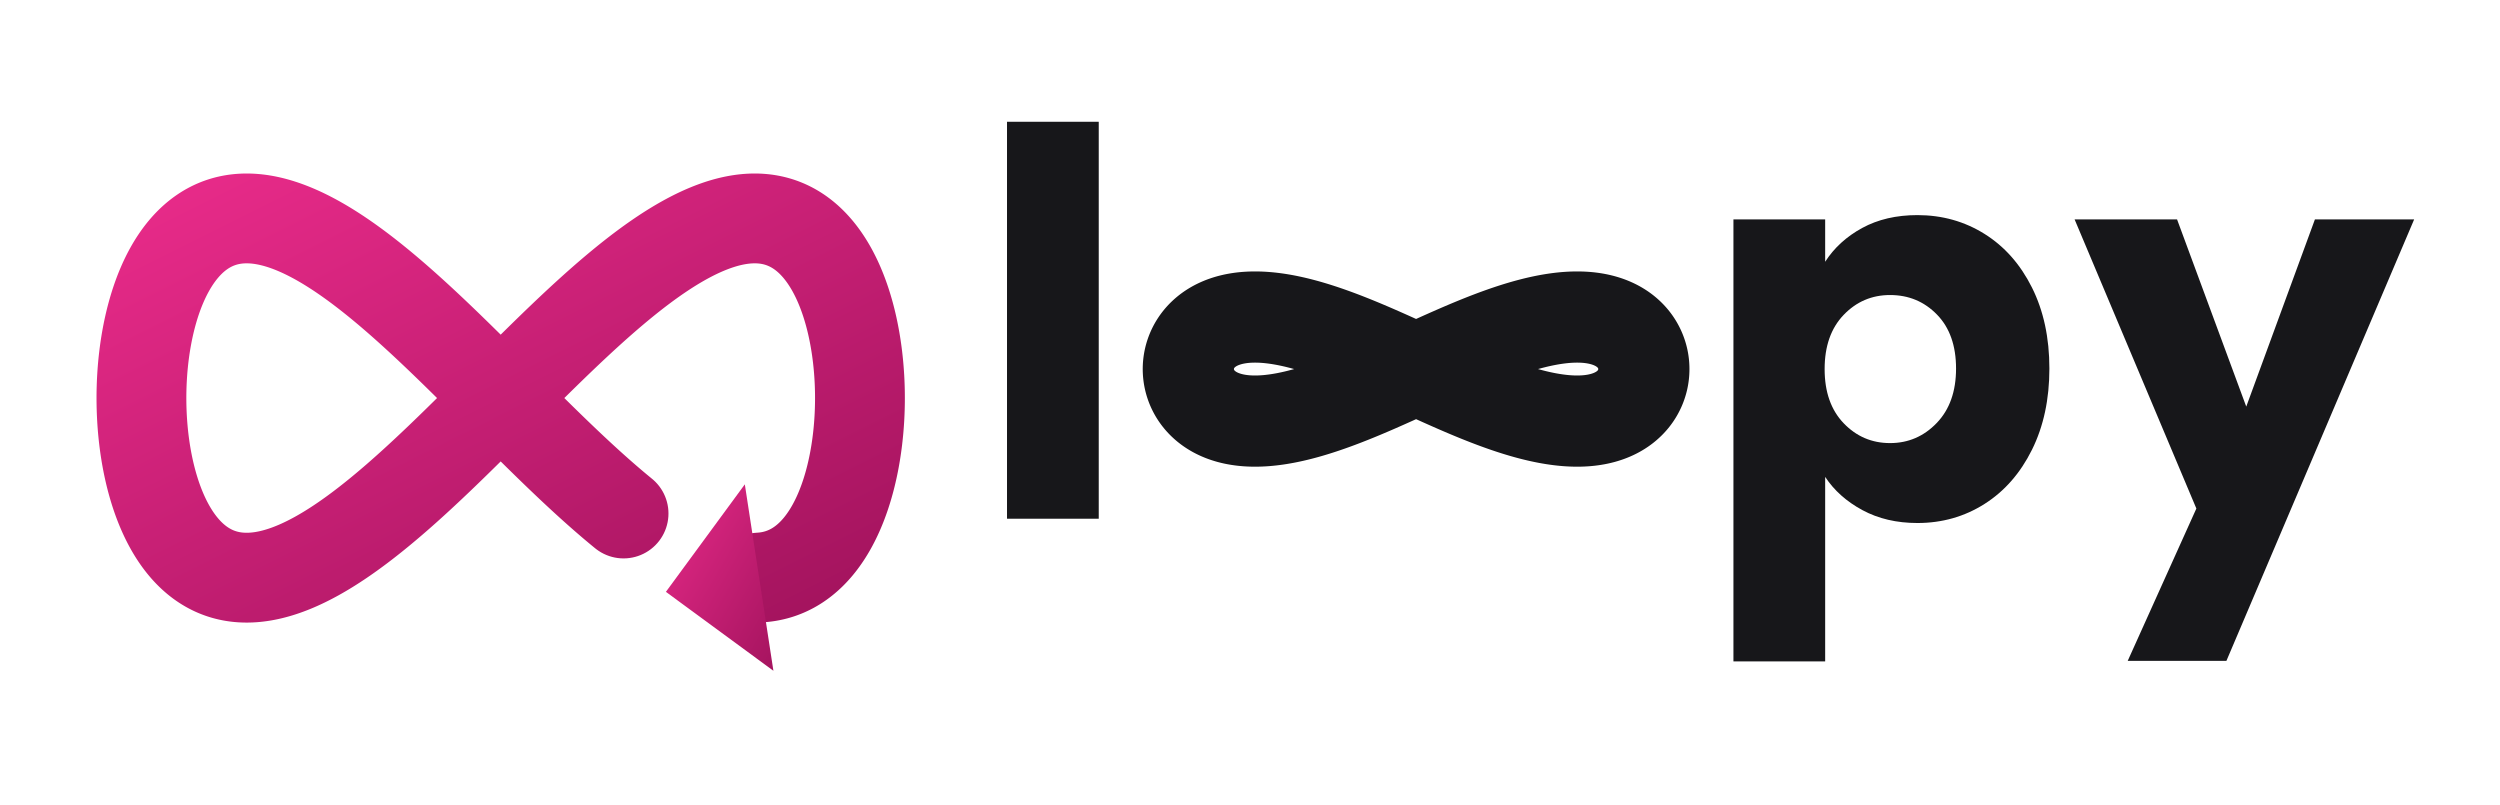
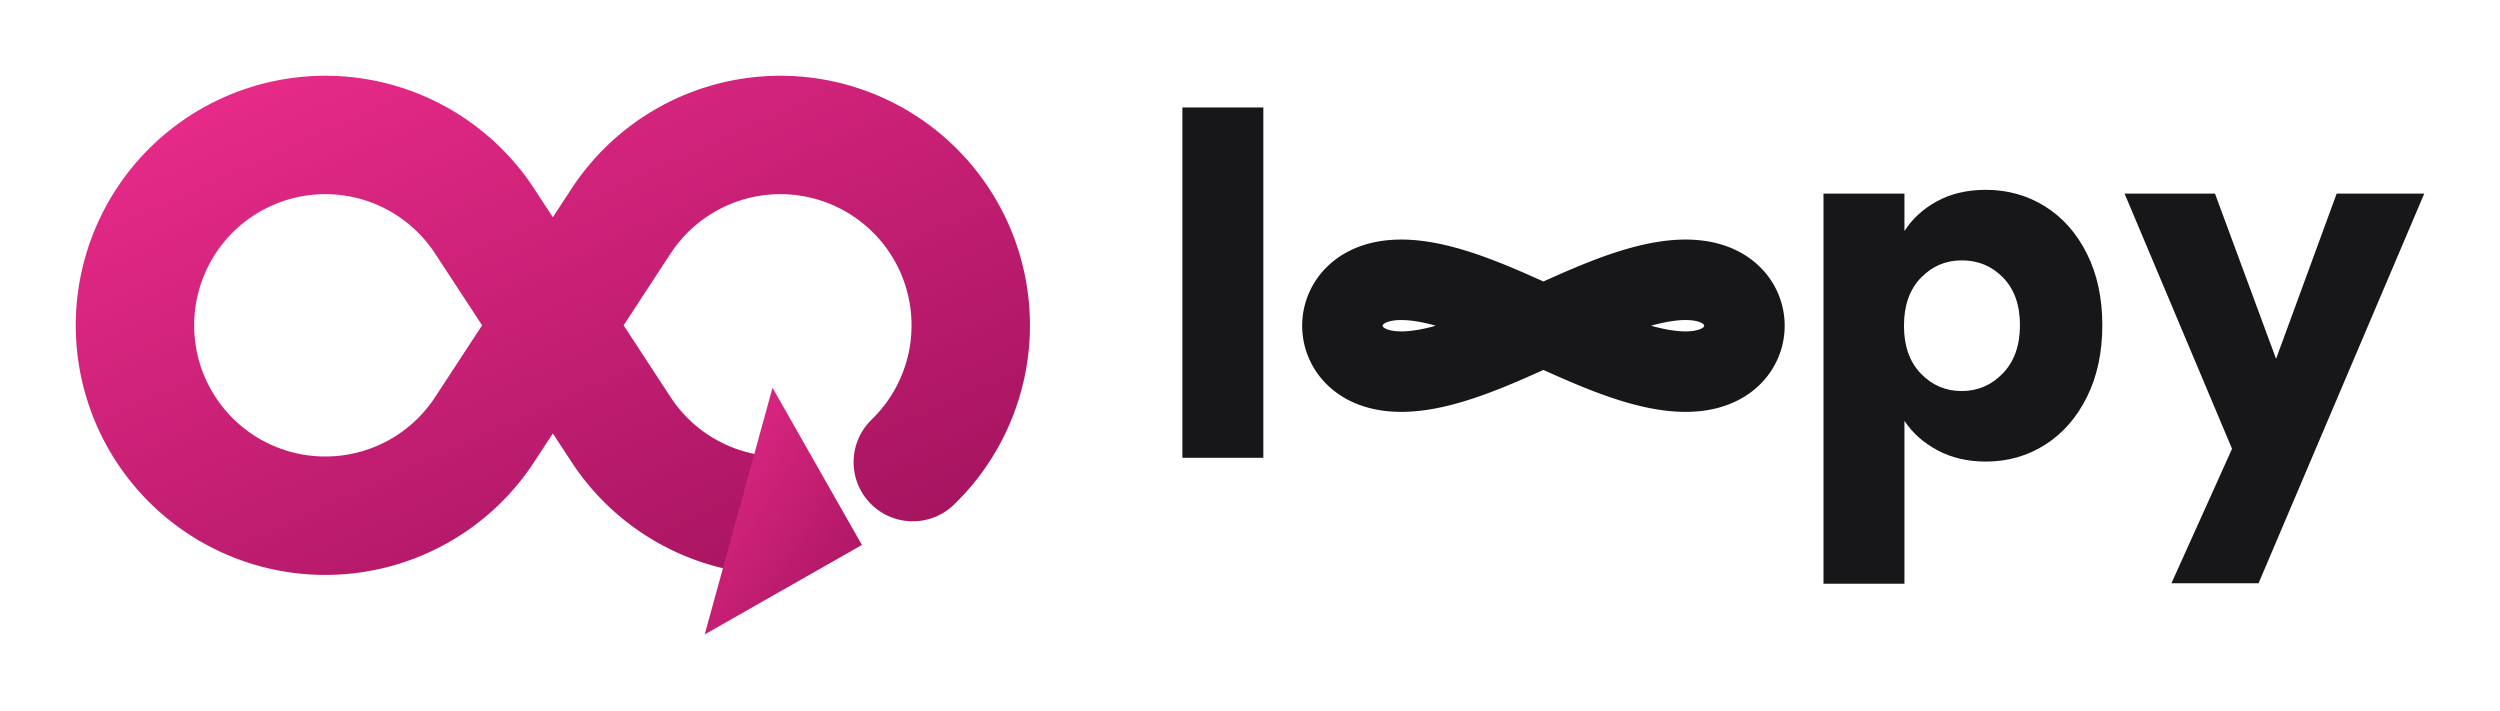
- <svg xmlns="http://www.w3.org/2000/svg" viewBox="0 0 466.05 150.00">
+ <svg xmlns="http://www.w3.org/2000/svg" viewBox="0 0 528.08 150.00">
  <defs>
    <linearGradient id="lg" x1="0" y1="0" x2="1" y2="1">
      <stop offset="0" stop-color="#E62A88" />
      <stop offset="1" stop-color="#A5145F" />
    </linearGradient>
  </defs>
-   <g transform="translate(13.608,-5.527) scale(0.7973)">
-     <path d="M 128.730 126.997 L 127.961 126.367 L 127.191 125.727 L 126.417 125.077 L 125.641 124.417 L 124.863 123.749 L 124.082 123.071 L 123.299 122.385 L 122.514 121.690 L 121.727 120.987 L 120.937 120.276 L 120.146 119.558 L 119.353 118.832 L 118.558 118.099 L 117.761 117.359 L 116.962 116.613 L 116.162 115.860 L 115.361 115.102 L 114.558 114.337 L 113.753 113.568 L 112.947 112.793 L 112.140 112.013 L 111.332 111.229 L 110.523 110.440 L 109.713 109.648 L 108.902 108.852 L 108.090 108.052 L 107.277 107.250 L 106.464 106.445 L 105.650 105.637 L 104.835 104.827 L 104.020 104.016 L 103.205 103.203 L 102.389 102.388 L 101.573 101.573 L 100.757 100.757 L 99.941 99.941 L 99.125 99.125 L 98.309 98.310 L 97.493 97.494 L 96.678 96.680 L 95.862 95.867 L 95.048 95.056 L 94.233 94.247 L 93.419 93.439 L 92.606 92.635 L 91.793 91.833 L 90.981 91.034 L 90.171 90.238 L 89.361 89.446 L 88.551 88.658 L 87.744 87.875 L 86.937 87.096 L 86.131 86.322 L 85.327 85.553 L 84.524 84.789 L 83.723 84.031 L 82.923 83.279 L 82.125 82.534 L 81.328 81.795 L 80.533 81.063 L 79.740 80.338 L 78.949 79.621 L 78.160 78.911 L 77.373 78.209 L 76.588 77.516 L 75.806 76.831 L 75.025 76.155 L 74.247 75.487 L 73.472 74.829 L 72.698 74.181 L 71.928 73.542 L 71.160 72.913 L 70.395 72.295 L 69.633 71.687 L 68.873 71.089 L 68.117 70.503 L 67.363 69.927 L 66.613 69.363 L 65.865 68.811 L 65.121 68.270 L 64.381 67.741 L 63.643 67.225 L 62.909 66.721 L 62.179 66.229 L 61.452 65.750 L 60.728 65.285 L 60.009 64.832 L 59.293 64.392 L 58.581 63.966 L 57.873 63.554 L 57.169 63.155 L 56.469 62.770 L 55.773 62.400 L 55.081 62.043 L 54.394 61.701 L 53.711 61.373 L 53.032 61.060 L 52.357 60.762 L 51.688 60.478 L 51.022 60.209 L 50.362 59.956 L 49.705 59.717 L 49.054 59.494 L 48.408 59.286 L 47.766 59.093 L 47.129 58.916 L 46.498 58.754 L 45.871 58.608 L 45.250 58.477 L 44.633 58.363 L 44.022 58.263 L 43.416 58.180 L 42.816 58.112 L 42.221 58.061 L 41.631 58.025 L 41.047 58.005 L 40.468 58.000 L 39.895 58.012 L 39.328 58.040 L 38.767 58.083 L 38.211 58.142 L 37.661 58.217 L 37.117 58.308 L 36.579 58.414 L 36.047 58.536 L 35.521 58.674 L 35.001 58.828 L 34.487 58.997 L 33.979 59.181 L 33.477 59.381 L 32.982 59.596 L 32.493 59.827 L 32.011 60.072 L 31.535 60.333 L 31.065 60.609 L 30.602 60.899 L 30.146 61.205 L 29.696 61.525 L 29.252 61.859 L 28.816 62.208 L 28.386 62.571 L 27.963 62.948 L 27.546 63.340 L 27.137 63.745 L 26.734 64.164 L 26.339 64.596 L 25.950 65.042 L 25.568 65.501 L 25.193 65.973 L 24.826 66.457 L 24.465 66.955 L 24.111 67.465 L 23.765 67.987 L 23.426 68.521 L 23.094 69.067 L 22.770 69.625 L 22.452 70.195 L 22.142 70.775 L 21.840 71.367 L 21.544 71.969 L 21.256 72.582 L 20.976 73.206 L 20.703 73.839 L 20.437 74.482 L 20.179 75.135 L 19.929 75.798 L 19.686 76.469 L 19.451 77.150 L 19.223 77.839 L 19.003 78.536 L 18.791 79.242 L 18.586 79.955 L 18.389 80.676 L 18.199 81.404 L 18.018 82.139 L 17.844 82.881 L 17.678 83.630 L 17.519 84.384 L 17.369 85.145 L 17.226 85.911 L 17.091 86.682 L 16.964 87.459 L 16.844 88.240 L 16.733 89.026 L 16.629 89.816 L 16.533 90.609 L 16.445 91.406 L 16.365 92.207 L 16.293 93.010 L 16.229 93.816 L 16.173 94.625 L 16.125 95.435 L 16.084 96.247 L 16.052 97.060 L 16.027 97.875 L 16.010 98.691 L 16.001 99.506 L 16.001 100.323 L 16.008 101.139 L 16.023 101.954 L 16.046 102.769 L 16.077 103.583 L 16.115 104.395 L 16.162 105.206 L 16.217 106.015 L 16.279 106.821 L 16.350 107.625 L 16.428 108.426 L 16.514 109.224 L 16.608 110.018 L 16.710 110.809 L 16.820 111.596 L 16.938 112.378 L 17.063 113.155 L 17.197 113.928 L 17.338 114.695 L 17.487 115.457 L 17.644 116.213 L 17.808 116.962 L 17.981 117.706 L 18.161 118.442 L 18.348 119.172 L 18.544 119.894 L 18.747 120.609 L 18.958 121.317 L 19.176 122.016 L 19.402 122.707 L 19.636 123.389 L 19.877 124.062 L 20.126 124.726 L 20.383 125.381 L 20.647 126.027 L 20.918 126.662 L 21.197 127.288 L 21.483 127.903 L 21.777 128.508 L 22.078 129.102 L 22.387 129.685 L 22.702 130.256 L 23.026 130.817 L 23.356 131.365 L 23.693 131.902 L 24.038 132.427 L 24.390 132.939 L 24.749 133.439 L 25.116 133.927 L 25.489 134.402 L 25.869 134.863 L 26.256 135.312 L 26.651 135.747 L 27.052 136.169 L 27.460 136.577 L 27.875 136.971 L 28.297 137.351 L 28.725 137.717 L 29.160 138.069 L 29.602 138.407 L 30.051 138.730 L 30.506 139.038 L 30.968 139.332 L 31.436 139.610 L 31.911 139.874 L 32.392 140.123 L 32.879 140.357 L 33.373 140.575 L 33.873 140.778 L 34.380 140.966 L 34.892 141.138 L 35.411 141.295 L 35.936 141.436 L 36.467 141.561 L 37.004 141.671 L 37.546 141.765 L 38.095 141.844 L 38.650 141.906 L 39.210 141.953 L 39.776 141.983 L 40.348 141.998 L 40.925 141.998 L 41.508 141.981 L 42.097 141.948 L 42.691 141.900 L 43.290 141.835 L 43.895 141.755 L 44.505 141.660 L 45.120 141.548 L 45.741 141.421 L 46.366 141.278 L 46.997 141.119 L 47.632 140.945 L 48.273 140.756 L 48.918 140.551 L 49.569 140.331 L 50.224 140.096 L 50.883 139.845 L 51.548 139.580 L 52.217 139.299 L 52.890 139.004 L 53.568 138.694 L 54.250 138.369 L 54.937 138.030 L 55.628 137.676 L 56.323 137.308 L 57.022 136.927 L 57.725 136.531 L 58.432 136.121 L 59.144 135.698 L 59.859 135.261 L 60.577 134.811 L 61.300 134.348 L 62.026 133.872 L 62.756 133.383 L 63.489 132.882 L 64.226 132.368 L 64.966 131.842 L 65.709 131.303 L 66.456 130.753 L 67.206 130.192 L 67.958 129.619 L 68.714 129.035 L 69.473 128.440 L 70.235 127.834 L 71.000 127.217 L 71.767 126.591 L 72.537 125.954 L 73.309 125.307 L 74.084 124.651 L 74.862 123.986 L 75.642 123.312 L 76.424 122.628 L 77.208 121.937 L 77.995 121.237 L 78.784 120.528 L 79.574 119.813 L 80.367 119.089 L 81.161 118.359 L 81.957 117.621 L 82.755 116.877 L 83.555 116.127 L 84.356 115.370 L 85.159 114.608 L 85.963 113.840 L 86.768 113.067 L 87.574 112.289 L 88.382 111.506 L 89.191 110.719 L 90.001 109.928 L 90.811 109.133 L 91.623 108.335 L 92.436 107.534 L 93.249 106.729 L 94.062 105.923 L 94.877 105.114 L 95.692 104.303 L 96.507 103.490 L 97.322 102.676 L 98.138 101.861 L 98.954 101.046 L 99.770 100.230 L 100.586 99.414 L 101.402 98.598 L 102.218 97.782 L 103.034 96.968 L 103.850 96.154 L 104.665 95.343 L 105.479 94.532 L 106.293 93.724 L 107.107 92.919 L 107.920 92.116 L 108.732 91.316 L 109.543 90.519 L 110.353 89.726 L 111.163 88.936 L 111.971 88.151 L 112.778 87.370 L 113.584 86.594 L 114.389 85.824 L 115.192 85.058 L 115.994 84.298 L 116.795 83.544 L 117.594 82.797 L 118.391 82.055 L 119.186 81.321 L 119.980 80.594 L 120.772 79.873 L 121.561 79.161 L 122.349 78.456 L 123.135 77.760 L 123.918 77.072 L 124.699 76.392 L 125.478 75.722 L 126.255 75.061 L 127.029 74.409 L 127.800 73.767 L 128.569 73.134 L 129.335 72.512 L 130.098 71.900 L 130.859 71.299 L 131.616 70.709 L 132.371 70.129 L 133.123 69.561 L 133.871 69.005 L 134.616 68.460 L 135.358 67.927 L 136.097 67.406 L 136.832 66.898 L 137.564 66.402 L 138.292 65.918 L 139.016 65.448 L 139.737 64.990 L 140.454 64.546 L 141.168 64.115 L 141.877 63.698 L 142.583 63.294 L 143.284 62.905 L 143.982 62.529 L 144.675 62.167 L 145.364 61.820 L 146.048 61.487 L 146.729 61.169 L 147.405 60.865 L 148.076 60.577 L 148.743 60.303 L 149.406 60.044 L 150.063 59.800 L 150.716 59.571 L 151.364 59.357 L 152.008 59.159 L 152.646 58.977 L 153.280 58.809 L 153.908 58.658 L 154.531 58.522 L 155.150 58.401 L 155.762 58.297 L 156.370 58.208 L 156.973 58.135 L 157.570 58.077 L 158.161 58.036 L 158.747 58.010 L 159.328 58.000 L 159.903 58.006 L 160.472 58.028 L 161.036 58.066 L 161.593 58.119 L 162.145 58.189 L 162.692 58.274 L 163.232 58.375 L 163.766 58.491 L 164.294 58.624 L 164.816 58.772 L 165.333 58.935 L 165.842 59.114 L 166.346 59.309 L 166.843 59.518 L 167.335 59.743 L 167.819 59.984 L 168.298 60.239 L 168.770 60.510 L 169.235 60.795 L 169.694 61.095 L 170.146 61.410 L 170.592 61.739 L 171.031 62.083 L 171.463 62.441 L 171.889 62.813 L 172.307 63.200 L 172.719 63.600 L 173.124 64.014 L 173.522 64.442 L 173.914 64.883 L 174.298 65.337 L 174.675 65.804 L 175.045 66.285 L 175.408 66.778 L 175.764 67.283 L 176.113 67.801 L 176.455 68.331 L 176.789 68.873 L 177.117 69.427 L 177.437 69.992 L 177.749 70.569 L 178.054 71.157 L 178.352 71.755 L 178.643 72.364 L 178.926 72.984 L 179.201 73.614 L 179.470 74.254 L 179.730 74.904 L 179.983 75.563 L 180.229 76.231 L 180.467 76.908 L 180.697 77.594 L 180.920 78.289 L 181.135 78.992 L 181.343 79.702 L 181.543 80.420 L 181.735 81.146 L 181.919 81.879 L 182.096 82.618 L 182.265 83.365 L 182.426 84.117 L 182.579 84.876 L 182.725 85.640 L 182.862 86.409 L 182.992 87.184 L 183.115 87.964 L 183.229 88.748 L 183.335 89.536 L 183.434 90.328 L 183.524 91.124 L 183.607 91.924 L 183.682 92.726 L 183.749 93.531 L 183.808 94.339 L 183.859 95.148 L 183.903 95.960 L 183.938 96.773 L 183.965 97.587 L 183.985 98.402 L 183.996 99.218 L 184.000 100.034 L 183.996 100.850 L 183.983 101.666 L 183.963 102.481 L 183.935 103.295 L 183.899 104.108 L 183.855 104.920 L 183.803 105.729 L 183.744 106.536 L 183.676 107.341 L 183.601 108.143 L 183.517 108.943 L 183.426 109.738 L 183.327 110.530 L 183.219 111.318 L 183.105 112.102 L 182.982 112.881 L 182.851 113.655 L 182.713 114.425 L 182.567 115.188 L 182.413 115.946 L 182.251 116.698 L 182.081 117.444 L 181.904 118.183 L 181.719 118.915 L 181.526 119.640 L 181.326 120.358 L 181.117 121.068 L 180.902 121.770 L 180.678 122.463 L 180.447 123.149 L 180.209 123.825 L 179.962 124.493 L 179.709 125.151 L 179.447 125.800 L 179.179 126.439 L 178.902 127.068 L 178.619 127.687 L 178.328 128.295 L 178.029 128.893 L 177.723 129.480 L 177.410 130.056 L 177.089 130.620 L 176.762 131.173 L 176.427 131.714 L 176.084 132.243 L 175.735 132.760 L 175.378 133.264 L 175.015 133.756 L 174.644 134.235 L 174.266 134.702 L 173.881 135.155 L 173.489 135.595 L 173.091 136.021 L 172.685 136.434 L 172.272 136.833 L 171.853 137.218 L 171.427 137.589 L 170.994 137.946 L 170.555 138.289 L 170.108 138.617 L 169.656 138.931 L 169.196 139.230 L 168.730 139.514 L 168.258 139.783 L 167.779 140.037 L 167.294 140.276 L 166.802 140.500 L 166.304 140.708 L 165.800 140.901 L 165.289 141.079 L 164.773 141.241 L 164.250 141.388 L 163.722 141.519 L 163.187 141.634 L 162.646 141.734 L 162.099 141.818 L 161.547 141.886 L 160.989 141.938 L 160.425 141.974" fill="none" stroke="url(#lg)" stroke-width="21.0" stroke-linecap="round" stroke-linejoin="round" />
-     <path d="M 138.629 145.315 L 157.083 120.179 L 163.766 163.770 Z" fill="url(#lg)" />
+   <g transform="translate(18.697,-29.363) scale(0.98082)">
+     <path d="M 177.517 129.458 L 177.976 129.006 L 178.429 128.547 L 178.874 128.081 L 179.311 127.608 L 179.742 127.128 L 180.164 126.642 L 180.579 126.149 L 180.986 125.649 L 181.385 125.143 L 181.777 124.631 L 182.160 124.113 L 182.535 123.589 L 182.901 123.059 L 183.259 122.523 L 183.609 121.982 L 183.950 121.435 L 184.283 120.883 L 184.607 120.326 L 184.922 119.764 L 185.228 119.197 L 185.525 118.625 L 185.814 118.049 L 186.093 117.468 L 186.363 116.883 L 186.624 116.293 L 186.875 115.700 L 187.117 115.103 L 187.350 114.502 L 187.573 113.897 L 187.787 113.289 L 187.991 112.678 L 188.185 112.063 L 188.370 111.446 L 188.545 110.826 L 188.710 110.203 L 188.866 109.577 L 189.011 108.950 L 189.147 108.320 L 189.273 107.688 L 189.389 107.054 L 189.495 106.418 L 189.590 105.781 L 189.676 105.142 L 189.752 104.502 L 189.818 103.861 L 189.873 103.219 L 189.919 102.576 L 189.954 101.933 L 189.980 101.289 L 189.995 100.644 L 190.000 100.000 L 189.995 99.356 L 189.980 98.711 L 189.954 98.067 L 189.919 97.424 L 189.873 96.781 L 189.818 96.139 L 189.752 95.498 L 189.676 94.858 L 189.590 94.219 L 189.495 93.582 L 189.389 92.946 L 189.273 92.312 L 189.147 91.680 L 189.011 91.050 L 188.866 90.423 L 188.710 89.797 L 188.545 89.174 L 188.370 88.554 L 188.185 87.937 L 187.991 87.322 L 187.787 86.711 L 187.573 86.103 L 187.350 85.498 L 187.117 84.897 L 186.875 84.300 L 186.624 83.707 L 186.363 83.117 L 186.093 82.532 L 185.814 81.951 L 185.525 81.375 L 185.228 80.803 L 184.922 80.236 L 184.607 79.674 L 184.283 79.117 L 183.950 78.565 L 183.609 78.018 L 183.259 77.477 L 182.901 76.941 L 182.535 76.411 L 182.160 75.887 L 181.777 75.369 L 181.385 74.857 L 180.986 74.351 L 180.579 73.851 L 180.164 73.358 L 179.742 72.872 L 179.311 72.392 L 178.874 71.919 L 178.429 71.453 L 177.976 70.994 L 177.517 70.542 L 177.050 70.097 L 176.577 69.660 L 176.097 69.230 L 175.610 68.808 L 175.116 68.394 L 174.616 67.987 L 174.110 67.589 L 173.597 67.198 L 173.079 66.815 L 172.554 66.441 L 172.024 66.075 L 171.488 65.717 L 170.946 65.368 L 170.399 65.027 L 169.847 64.695 L 169.289 64.372 L 168.727 64.057 L 168.159 63.752 L 167.587 63.455 L 167.010 63.168 L 166.429 62.889 L 165.844 62.620 L 165.254 62.360 L 164.661 62.109 L 164.063 61.867 L 163.462 61.635 L 162.857 61.413 L 162.249 61.200 L 161.637 60.996 L 161.023 60.802 L 160.405 60.618 L 159.785 60.444 L 159.162 60.279 L 158.536 60.124 L 157.908 59.979 L 157.278 59.844 L 156.646 59.719 L 156.012 59.604 L 155.376 59.499 L 154.739 59.404 L 154.100 59.318 L 153.460 59.243 L 152.819 59.178 L 152.177 59.123 L 151.534 59.078 L 150.890 59.044 L 150.246 59.019 L 149.602 59.004 L 148.957 59.000 L 148.313 59.006 L 147.669 59.022 L 147.025 59.048 L 146.381 59.084 L 145.739 59.130 L 145.097 59.186 L 144.456 59.253 L 143.816 59.329 L 143.177 59.416 L 142.540 59.512 L 141.904 59.619 L 141.271 59.735 L 140.639 59.862 L 140.009 59.998 L 139.381 60.144 L 138.756 60.300 L 138.133 60.466 L 137.513 60.642 L 136.896 60.827 L 136.282 61.022 L 135.671 61.227 L 135.063 61.441 L 134.459 61.665 L 133.858 61.899 L 133.261 62.141 L 132.668 62.393 L 132.079 62.655 L 131.494 62.925 L 130.913 63.205 L 130.337 63.494 L 129.766 63.792 L 129.199 64.099 L 128.637 64.414 L 128.080 64.739 L 127.529 65.072 L 126.982 65.414 L 126.441 65.764 L 125.906 66.123 L 125.376 66.490 L 124.853 66.865 L 124.335 67.249 L 123.823 67.641 L 123.318 68.040 L 122.818 68.448 L 122.326 68.863 L 121.840 69.287 L 121.360 69.717 L 120.888 70.155 L 120.422 70.601 L 119.964 71.054 L 119.512 71.514 L 119.068 71.981 L 118.631 72.455 L 118.202 72.935 L 117.781 73.423 L 117.367 73.917 L 116.961 74.417 L 116.562 74.924 L 116.172 75.437 L 115.790 75.956 L 115.417 76.481 L 115.051 77.012 L 114.694 77.548 L 114.694 77.548 L 113.714 79.045 L 112.735 80.542 L 111.755 82.038 L 110.776 83.535 L 109.796 85.032 L 108.816 86.529 L 107.837 88.026 L 106.857 89.522 L 105.878 91.019 L 104.898 92.516 L 103.918 94.013 L 102.939 95.510 L 101.959 97.006 L 100.980 98.503 L 100.000 100.000 L 99.020 101.497 L 98.041 102.994 L 97.061 104.490 L 96.082 105.987 L 95.102 107.484 L 94.122 108.981 L 93.143 110.478 L 92.163 111.974 L 91.184 113.471 L 90.204 114.968 L 89.224 116.465 L 88.245 117.962 L 87.265 119.458 L 86.286 120.955 L 85.306 122.452 L 85.306 122.452 L 84.949 122.988 L 84.583 123.519 L 84.210 124.044 L 83.828 124.563 L 83.438 125.076 L 83.039 125.583 L 82.633 126.083 L 82.219 126.577 L 81.798 127.065 L 81.369 127.545 L 80.932 128.019 L 80.488 128.486 L 80.036 128.946 L 79.578 129.399 L 79.112 129.845 L 78.640 130.283 L 78.160 130.713 L 77.674 131.137 L 77.182 131.552 L 76.682 131.960 L 76.177 132.359 L 75.665 132.751 L 75.147 133.135 L 74.624 133.510 L 74.094 133.877 L 73.559 134.236 L 73.018 134.586 L 72.471 134.928 L 71.920 135.261 L 71.363 135.586 L 70.801 135.901 L 70.234 136.208 L 69.663 136.506 L 69.087 136.795 L 68.506 137.075 L 67.921 137.345 L 67.332 137.607 L 66.739 137.859 L 66.142 138.101 L 65.541 138.335 L 64.937 138.559 L 64.329 138.773 L 63.718 138.978 L 63.104 139.173 L 62.487 139.358 L 61.867 139.534 L 61.244 139.700 L 60.619 139.856 L 59.991 140.002 L 59.361 140.138 L 58.729 140.265 L 58.096 140.381 L 57.460 140.488 L 56.823 140.584 L 56.184 140.671 L 55.544 140.747 L 54.903 140.814 L 54.261 140.870 L 53.619 140.916 L 52.975 140.952 L 52.331 140.978 L 51.687 140.994 L 51.043 141.000 L 50.398 140.996 L 49.754 140.981 L 49.110 140.956 L 48.466 140.922 L 47.823 140.877 L 47.181 140.822 L 46.540 140.757 L 45.900 140.682 L 45.261 140.596 L 44.624 140.501 L 43.988 140.396 L 43.354 140.281 L 42.722 140.156 L 42.092 140.021 L 41.464 139.876 L 40.838 139.721 L 40.215 139.556 L 39.595 139.382 L 38.977 139.198 L 38.363 139.004 L 37.751 138.800 L 37.143 138.587 L 36.538 138.365 L 35.937 138.133 L 35.339 137.891 L 34.746 137.640 L 34.156 137.380 L 33.571 137.111 L 32.990 136.832 L 32.413 136.545 L 31.841 136.248 L 31.273 135.943 L 30.711 135.628 L 30.153 135.305 L 29.601 134.973 L 29.054 134.632 L 28.512 134.283 L 27.976 133.925 L 27.446 133.559 L 26.921 133.185 L 26.403 132.802 L 25.890 132.411 L 25.384 132.013 L 24.884 131.606 L 24.390 131.192 L 23.903 130.770 L 23.423 130.340 L 22.950 129.903 L 22.483 129.458 L 22.024 129.006 L 21.571 128.547 L 21.126 128.081 L 20.689 127.608 L 20.258 127.128 L 19.836 126.642 L 19.421 126.149 L 19.014 125.649 L 18.615 125.143 L 18.223 124.631 L 17.840 124.113 L 17.465 123.589 L 17.099 123.059 L 16.741 122.523 L 16.391 121.982 L 16.050 121.435 L 15.717 120.883 L 15.393 120.326 L 15.078 119.764 L 14.772 119.197 L 14.475 118.625 L 14.186 118.049 L 13.907 117.468 L 13.637 116.883 L 13.376 116.293 L 13.125 115.700 L 12.883 115.103 L 12.650 114.502 L 12.427 113.897 L 12.213 113.289 L 12.009 112.678 L 11.815 112.063 L 11.630 111.446 L 11.455 110.826 L 11.290 110.203 L 11.134 109.577 L 10.989 108.950 L 10.853 108.320 L 10.727 107.688 L 10.611 107.054 L 10.505 106.418 L 10.410 105.781 L 10.324 105.142 L 10.248 104.502 L 10.182 103.861 L 10.127 103.219 L 10.081 102.576 L 10.046 101.933 L 10.020 101.289 L 10.005 100.644 L 10.000 100.000 L 10.005 99.356 L 10.020 98.711 L 10.046 98.067 L 10.081 97.424 L 10.127 96.781 L 10.182 96.139 L 10.248 95.498 L 10.324 94.858 L 10.410 94.219 L 10.505 93.582 L 10.611 92.946 L 10.727 92.312 L 10.853 91.680 L 10.989 91.050 L 11.134 90.423 L 11.290 89.797 L 11.455 89.174 L 11.630 88.554 L 11.815 87.937 L 12.009 87.322 L 12.213 86.711 L 12.427 86.103 L 12.650 85.498 L 12.883 84.897 L 13.125 84.300 L 13.376 83.707 L 13.637 83.117 L 13.907 82.532 L 14.186 81.951 L 14.475 81.375 L 14.772 80.803 L 15.078 80.236 L 15.393 79.674 L 15.717 79.117 L 16.050 78.565 L 16.391 78.018 L 16.741 77.477 L 17.099 76.941 L 17.465 76.411 L 17.840 75.887 L 18.223 75.369 L 18.615 74.857 L 19.014 74.351 L 19.421 73.851 L 19.836 73.358 L 20.258 72.872 L 20.689 72.392 L 21.126 71.919 L 21.571 71.453 L 22.024 70.994 L 22.483 70.542 L 22.950 70.097 L 23.423 69.660 L 23.903 69.230 L 24.390 68.808 L 24.884 68.394 L 25.384 67.987 L 25.890 67.589 L 26.403 67.198 L 26.921 66.815 L 27.446 66.441 L 27.976 66.075 L 28.512 65.717 L 29.054 65.368 L 29.601 65.027 L 30.153 64.695 L 30.711 64.372 L 31.273 64.057 L 31.841 63.752 L 32.413 63.455 L 32.990 63.168 L 33.571 62.889 L 34.156 62.620 L 34.746 62.360 L 35.339 62.109 L 35.937 61.867 L 36.538 61.635 L 37.143 61.413 L 37.751 61.200 L 38.363 60.996 L 38.977 60.802 L 39.595 60.618 L 40.215 60.444 L 40.838 60.279 L 41.464 60.124 L 42.092 59.979 L 42.722 59.844 L 43.354 59.719 L 43.988 59.604 L 44.624 59.499 L 45.261 59.404 L 45.900 59.318 L 46.540 59.243 L 47.181 59.178 L 47.823 59.123 L 48.466 59.078 L 49.110 59.044 L 49.754 59.019 L 50.398 59.004 L 51.043 59.000 L 51.687 59.006 L 52.331 59.022 L 52.975 59.048 L 53.619 59.084 L 54.261 59.130 L 54.903 59.186 L 55.544 59.253 L 56.184 59.329 L 56.823 59.416 L 57.460 59.512 L 58.096 59.619 L 58.729 59.735 L 59.361 59.862 L 59.991 59.998 L 60.619 60.144 L 61.244 60.300 L 61.867 60.466 L 62.487 60.642 L 63.104 60.827 L 63.718 61.022 L 64.329 61.227 L 64.937 61.441 L 65.541 61.665 L 66.142 61.899 L 66.739 62.141 L 67.332 62.393 L 67.921 62.655 L 68.506 62.925 L 69.087 63.205 L 69.663 63.494 L 70.234 63.792 L 70.801 64.099 L 71.363 64.414 L 71.920 64.739 L 72.471 65.072 L 73.018 65.414 L 73.559 65.764 L 74.094 66.123 L 74.624 66.490 L 75.147 66.865 L 75.665 67.249 L 76.177 67.641 L 76.682 68.040 L 77.182 68.448 L 77.674 68.863 L 78.160 69.287 L 78.640 69.717 L 79.112 70.155 L 79.578 70.601 L 80.036 71.054 L 80.488 71.514 L 80.932 71.981 L 81.369 72.455 L 81.798 72.935 L 82.219 73.423 L 82.633 73.917 L 83.039 74.417 L 83.438 74.924 L 83.828 75.437 L 84.210 75.956 L 84.583 76.481 L 84.949 77.012 L 85.306 77.548 L 85.306 77.548 L 86.286 79.045 L 87.265 80.542 L 88.245 82.038 L 89.224 83.535 L 90.204 85.032 L 91.184 86.529 L 92.163 88.026 L 93.143 89.522 L 94.122 91.019 L 95.102 92.516 L 96.082 94.013 L 97.061 95.510 L 98.041 97.006 L 99.020 98.503 L 100.000 100.000 L 100.980 101.497 L 101.959 102.994 L 102.939 104.490 L 103.918 105.987 L 104.898 107.484 L 105.878 108.981 L 106.857 110.478 L 107.837 111.974 L 108.816 113.471 L 109.796 114.968 L 110.776 116.465 L 111.755 117.962 L 112.735 119.458 L 113.714 120.955 L 114.694 122.452 L 114.694 122.452 L 115.051 122.988 L 115.417 123.519 L 115.790 124.044 L 116.172 124.563 L 116.562 125.076 L 116.961 125.583 L 117.367 126.083 L 117.781 126.577 L 118.202 127.065 L 118.631 127.545 L 119.068 128.019 L 119.512 128.486 L 119.964 128.946 L 120.422 129.399 L 120.888 129.845 L 121.360 130.283 L 121.840 130.713 L 122.326 131.137 L 122.818 131.552 L 123.318 131.960 L 123.823 132.359 L 124.335 132.751 L 124.853 133.135 L 125.376 133.510 L 125.906 133.877 L 126.441 134.236 L 126.982 134.586 L 127.529 134.928 L 128.080 135.261 L 128.637 135.586 L 129.199 135.901 L 129.766 136.208 L 130.337 136.506 L 130.913 136.795 L 131.494 137.075 L 132.079 137.345 L 132.668 137.607 L 133.261 137.859 L 133.858 138.101 L 134.459 138.335 L 135.063 138.559 L 135.671 138.773 L 136.282 138.978 L 136.896 139.173 L 137.513 139.358 L 138.133 139.534 L 138.756 139.700 L 139.381 139.856 L 140.009 140.002" fill="none" stroke="url(#lg)" stroke-width="25.5" stroke-linecap="round" stroke-linejoin="round" />
+     <path d="M 166.564 147.301 L 132.709 166.557 L 147.308 113.447 Z" fill="url(#lg)" />
  </g>
-   <g transform="translate(181.527,96.700)">
+   <g transform="translate(243.559,96.700)">
    <g transform="translate(0.000,0) scale(0.1,-0.1)">
      <path d="M233 740V0H62V740Z" fill="#17171A" />
    </g>
    <path d="M 124.920 -27.900 L 124.915 -27.595 L 124.899 -27.291 L 124.873 -26.987 L 124.836 -26.684 L 124.789 -26.383 L 124.732 -26.082 L 124.664 -25.784 L 124.585 -25.488 L 124.496 -25.194 L 124.397 -24.903 L 124.288 -24.614 L 124.168 -24.329 L 124.038 -24.048 L 123.897 -23.770 L 123.747 -23.496 L 123.586 -23.227 L 123.415 -22.962 L 123.234 -22.702 L 123.043 -22.448 L 122.842 -22.198 L 122.631 -21.955 L 122.410 -21.717 L 122.179 -21.485 L 121.938 -21.260 L 121.688 -21.041 L 121.428 -20.829 L 121.158 -20.624 L 120.879 -20.426 L 120.590 -20.235 L 120.292 -20.053 L 119.985 -19.877 L 119.668 -19.710 L 119.342 -19.551 L 119.007 -19.400 L 118.663 -19.257 L 118.310 -19.123 L 117.948 -18.998 L 117.578 -18.881 L 117.199 -18.773 L 116.811 -18.675 L 116.415 -18.585 L 116.010 -18.505 L 115.597 -18.434 L 115.176 -18.372 L 114.747 -18.319 L 114.310 -18.276 L 113.865 -18.243 L 113.412 -18.219 L 112.952 -18.205 L 112.484 -18.200 L 112.008 -18.205 L 111.526 -18.219 L 111.036 -18.243 L 110.539 -18.276 L 110.036 -18.319 L 109.525 -18.372 L 109.008 -18.434 L 108.484 -18.505 L 107.954 -18.585 L 107.417 -18.675 L 106.875 -18.773 L 106.326 -18.881 L 105.772 -18.998 L 105.211 -19.123 L 104.645 -19.257 L 104.074 -19.400 L 103.497 -19.551 L 102.915 -19.710 L 102.328 -19.877 L 101.736 -20.053 L 101.140 -20.235 L 100.539 -20.426 L 99.933 -20.624 L 99.323 -20.829 L 98.709 -21.041 L 98.091 -21.260 L 97.469 -21.485 L 96.843 -21.717 L 96.214 -21.955 L 95.581 -22.198 L 94.945 -22.448 L 94.306 -22.702 L 93.664 -22.962 L 93.019 -23.227 L 92.372 -23.496 L 91.722 -23.770 L 91.070 -24.048 L 90.416 -24.329 L 89.760 -24.614 L 89.102 -24.903 L 88.443 -25.194 L 87.782 -25.488 L 87.119 -25.784 L 86.456 -26.082 L 85.791 -26.383 L 85.126 -26.684 L 84.460 -26.987 L 83.794 -27.291 L 83.127 -27.595 L 82.460 -27.900 L 81.793 -28.205 L 81.126 -28.509 L 80.460 -28.813 L 79.794 -29.116 L 79.129 -29.417 L 78.464 -29.718 L 77.801 -30.016 L 77.138 -30.312 L 76.477 -30.606 L 75.818 -30.897 L 75.160 -31.186 L 74.504 -31.471 L 73.850 -31.752 L 73.198 -32.030 L 72.548 -32.304 L 71.901 -32.573 L 71.256 -32.838 L 70.614 -33.098 L 69.975 -33.352 L 69.339 -33.602 L 68.706 -33.845 L 68.077 -34.083 L 67.451 -34.315 L 66.829 -34.540 L 66.211 -34.759 L 65.597 -34.971 L 64.987 -35.176 L 64.381 -35.374 L 63.780 -35.565 L 63.184 -35.747 L 62.592 -35.923 L 62.005 -36.090 L 61.423 -36.249 L 60.846 -36.400 L 60.275 -36.543 L 59.709 -36.677 L 59.148 -36.802 L 58.594 -36.919 L 58.045 -37.027 L 57.503 -37.125 L 56.966 -37.215 L 56.436 -37.295 L 55.912 -37.366 L 55.395 -37.428 L 54.884 -37.481 L 54.381 -37.524 L 53.884 -37.557 L 53.394 -37.581 L 52.912 -37.595 L 52.436 -37.600 L 51.968 -37.595 L 51.508 -37.581 L 51.055 -37.557 L 50.610 -37.524 L 50.173 -37.481 L 49.744 -37.428 L 49.323 -37.366 L 48.910 -37.295 L 48.505 -37.215 L 48.109 -37.125 L 47.721 -37.027 L 47.342 -36.919 L 46.972 -36.802 L 46.610 -36.677 L 46.257 -36.543 L 45.913 -36.400 L 45.578 -36.249 L 45.252 -36.090 L 44.935 -35.923 L 44.628 -35.747 L 44.330 -35.565 L 44.041 -35.374 L 43.762 -35.176 L 43.492 -34.971 L 43.232 -34.759 L 42.982 -34.540 L 42.741 -34.315 L 42.510 -34.083 L 42.289 -33.845 L 42.078 -33.602 L 41.877 -33.352 L 41.686 -33.098 L 41.505 -32.838 L 41.334 -32.573 L 41.173 -32.304 L 41.023 -32.030 L 40.882 -31.752 L 40.752 -31.471 L 40.632 -31.186 L 40.523 -30.897 L 40.424 -30.606 L 40.335 -30.312 L 40.256 -30.016 L 40.188 -29.718 L 40.131 -29.417 L 40.084 -29.116 L 40.047 -28.813 L 40.021 -28.509 L 40.005 -28.205 L 40.000 -27.900 L 40.005 -27.595 L 40.021 -27.291 L 40.047 -26.987 L 40.084 -26.684 L 40.131 -26.383 L 40.188 -26.082 L 40.256 -25.784 L 40.335 -25.488 L 40.424 -25.194 L 40.523 -24.903 L 40.632 -24.614 L 40.752 -24.329 L 40.882 -24.048 L 41.023 -23.770 L 41.173 -23.496 L 41.334 -23.227 L 41.505 -22.962 L 41.686 -22.702 L 41.877 -22.448 L 42.078 -22.198 L 42.289 -21.955 L 42.510 -21.717 L 42.741 -21.485 L 42.982 -21.260 L 43.232 -21.041 L 43.492 -20.829 L 43.762 -20.624 L 44.041 -20.426 L 44.330 -20.235 L 44.628 -20.053 L 44.935 -19.877 L 45.252 -19.710 L 45.578 -19.551 L 45.913 -19.400 L 46.257 -19.257 L 46.610 -19.123 L 46.972 -18.998 L 47.342 -18.881 L 47.721 -18.773 L 48.109 -18.675 L 48.505 -18.585 L 48.910 -18.505 L 49.323 -18.434 L 49.744 -18.372 L 50.173 -18.319 L 50.610 -18.276 L 51.055 -18.243 L 51.508 -18.219 L 51.968 -18.205 L 52.436 -18.200 L 52.912 -18.205 L 53.394 -18.219 L 53.884 -18.243 L 54.381 -18.276 L 54.884 -18.319 L 55.395 -18.372 L 55.912 -18.434 L 56.436 -18.505 L 56.966 -18.585 L 57.503 -18.675 L 58.045 -18.773 L 58.594 -18.881 L 59.148 -18.998 L 59.709 -19.123 L 60.275 -19.257 L 60.846 -19.400 L 61.423 -19.551 L 62.005 -19.710 L 62.592 -19.877 L 63.184 -20.053 L 63.780 -20.235 L 64.381 -20.426 L 64.987 -20.624 L 65.597 -20.829 L 66.211 -21.041 L 66.829 -21.260 L 67.451 -21.485 L 68.077 -21.717 L 68.706 -21.955 L 69.339 -22.198 L 69.975 -22.448 L 70.614 -22.702 L 71.256 -22.962 L 71.901 -23.227 L 72.548 -23.496 L 73.198 -23.770 L 73.850 -24.048 L 74.504 -24.329 L 75.160 -24.614 L 75.818 -24.903 L 76.477 -25.194 L 77.138 -25.488 L 77.801 -25.784 L 78.464 -26.082 L 79.129 -26.383 L 79.794 -26.684 L 80.460 -26.987 L 81.126 -27.291 L 81.793 -27.595 L 82.460 -27.900 L 83.127 -28.205 L 83.794 -28.509 L 84.460 -28.813 L 85.126 -29.116 L 85.791 -29.417 L 86.456 -29.718 L 87.119 -30.016 L 87.782 -30.312 L 88.443 -30.606 L 89.102 -30.897 L 89.760 -31.186 L 90.416 -31.471 L 91.070 -31.752 L 91.722 -32.030 L 92.372 -32.304 L 93.019 -32.573 L 93.664 -32.838 L 94.306 -33.098 L 94.945 -33.352 L 95.581 -33.602 L 96.214 -33.845 L 96.843 -34.083 L 97.469 -34.315 L 98.091 -34.540 L 98.709 -34.759 L 99.323 -34.971 L 99.933 -35.176 L 100.539 -35.374 L 101.140 -35.565 L 101.736 -35.747 L 102.328 -35.923 L 102.915 -36.090 L 103.497 -36.249 L 104.074 -36.400 L 104.645 -36.543 L 105.211 -36.677 L 105.772 -36.802 L 106.326 -36.919 L 106.875 -37.027 L 107.417 -37.125 L 107.954 -37.215 L 108.484 -37.295 L 109.008 -37.366 L 109.525 -37.428 L 110.036 -37.481 L 110.539 -37.524 L 111.036 -37.557 L 111.526 -37.581 L 112.008 -37.595 L 112.484 -37.600 L 112.952 -37.595 L 113.412 -37.581 L 113.865 -37.557 L 114.310 -37.524 L 114.747 -37.481 L 115.176 -37.428 L 115.597 -37.366 L 116.010 -37.295 L 116.415 -37.215 L 116.811 -37.125 L 117.199 -37.027 L 117.578 -36.919 L 117.948 -36.802 L 118.310 -36.677 L 118.663 -36.543 L 119.007 -36.400 L 119.342 -36.249 L 119.668 -36.090 L 119.985 -35.923 L 120.292 -35.747 L 120.590 -35.565 L 120.879 -35.374 L 121.158 -35.176 L 121.428 -34.971 L 121.688 -34.759 L 121.938 -34.540 L 122.179 -34.315 L 122.410 -34.083 L 122.631 -33.845 L 122.842 -33.602 L 123.043 -33.352 L 123.234 -33.098 L 123.415 -32.838 L 123.586 -32.573 L 123.747 -32.304 L 123.897 -32.030 L 124.038 -31.752 L 124.168 -31.471 L 124.288 -31.186 L 124.397 -30.897 L 124.496 -30.606 L 124.585 -30.312 L 124.664 -30.016 L 124.732 -29.718 L 124.789 -29.417 L 124.836 -29.116 L 124.873 -28.813 L 124.899 -28.509 L 124.915 -28.205 L 124.920 -27.900" fill="none" stroke="#17171A" stroke-width="17.000" stroke-linecap="round" stroke-linejoin="round" />
    <g transform="translate(135.420,0) scale(0.1,-0.1)">
      <path d="M405 566Q474 566 530.0 531.0Q586 496 618.5 431.0Q651 366 651 280Q651 194 618.5 128.5Q586 63 530.0 27.5Q474 -8 405 -8Q347 -8 302.5 16.0Q258 40 233 78V-266H62V558H233V479Q258 518 302.0 542.0Q346 566 405 566ZM354 417Q303 417 267.5 380.0Q232 343 232 279Q232 215 267.5 178.0Q303 141 354 141Q405 141 441.0 178.5Q477 216 477 280Q477 344 441.5 380.5Q406 417 354 417Z" fill="#17171A" />
    </g>
    <g transform="translate(205.320,0) scale(0.1,-0.1)">
      <path d="M632 558 282 -265H98L226 19L-1 558H190L319 209L447 558Z" fill="#17171A" />
    </g>
  </g>
</svg>
